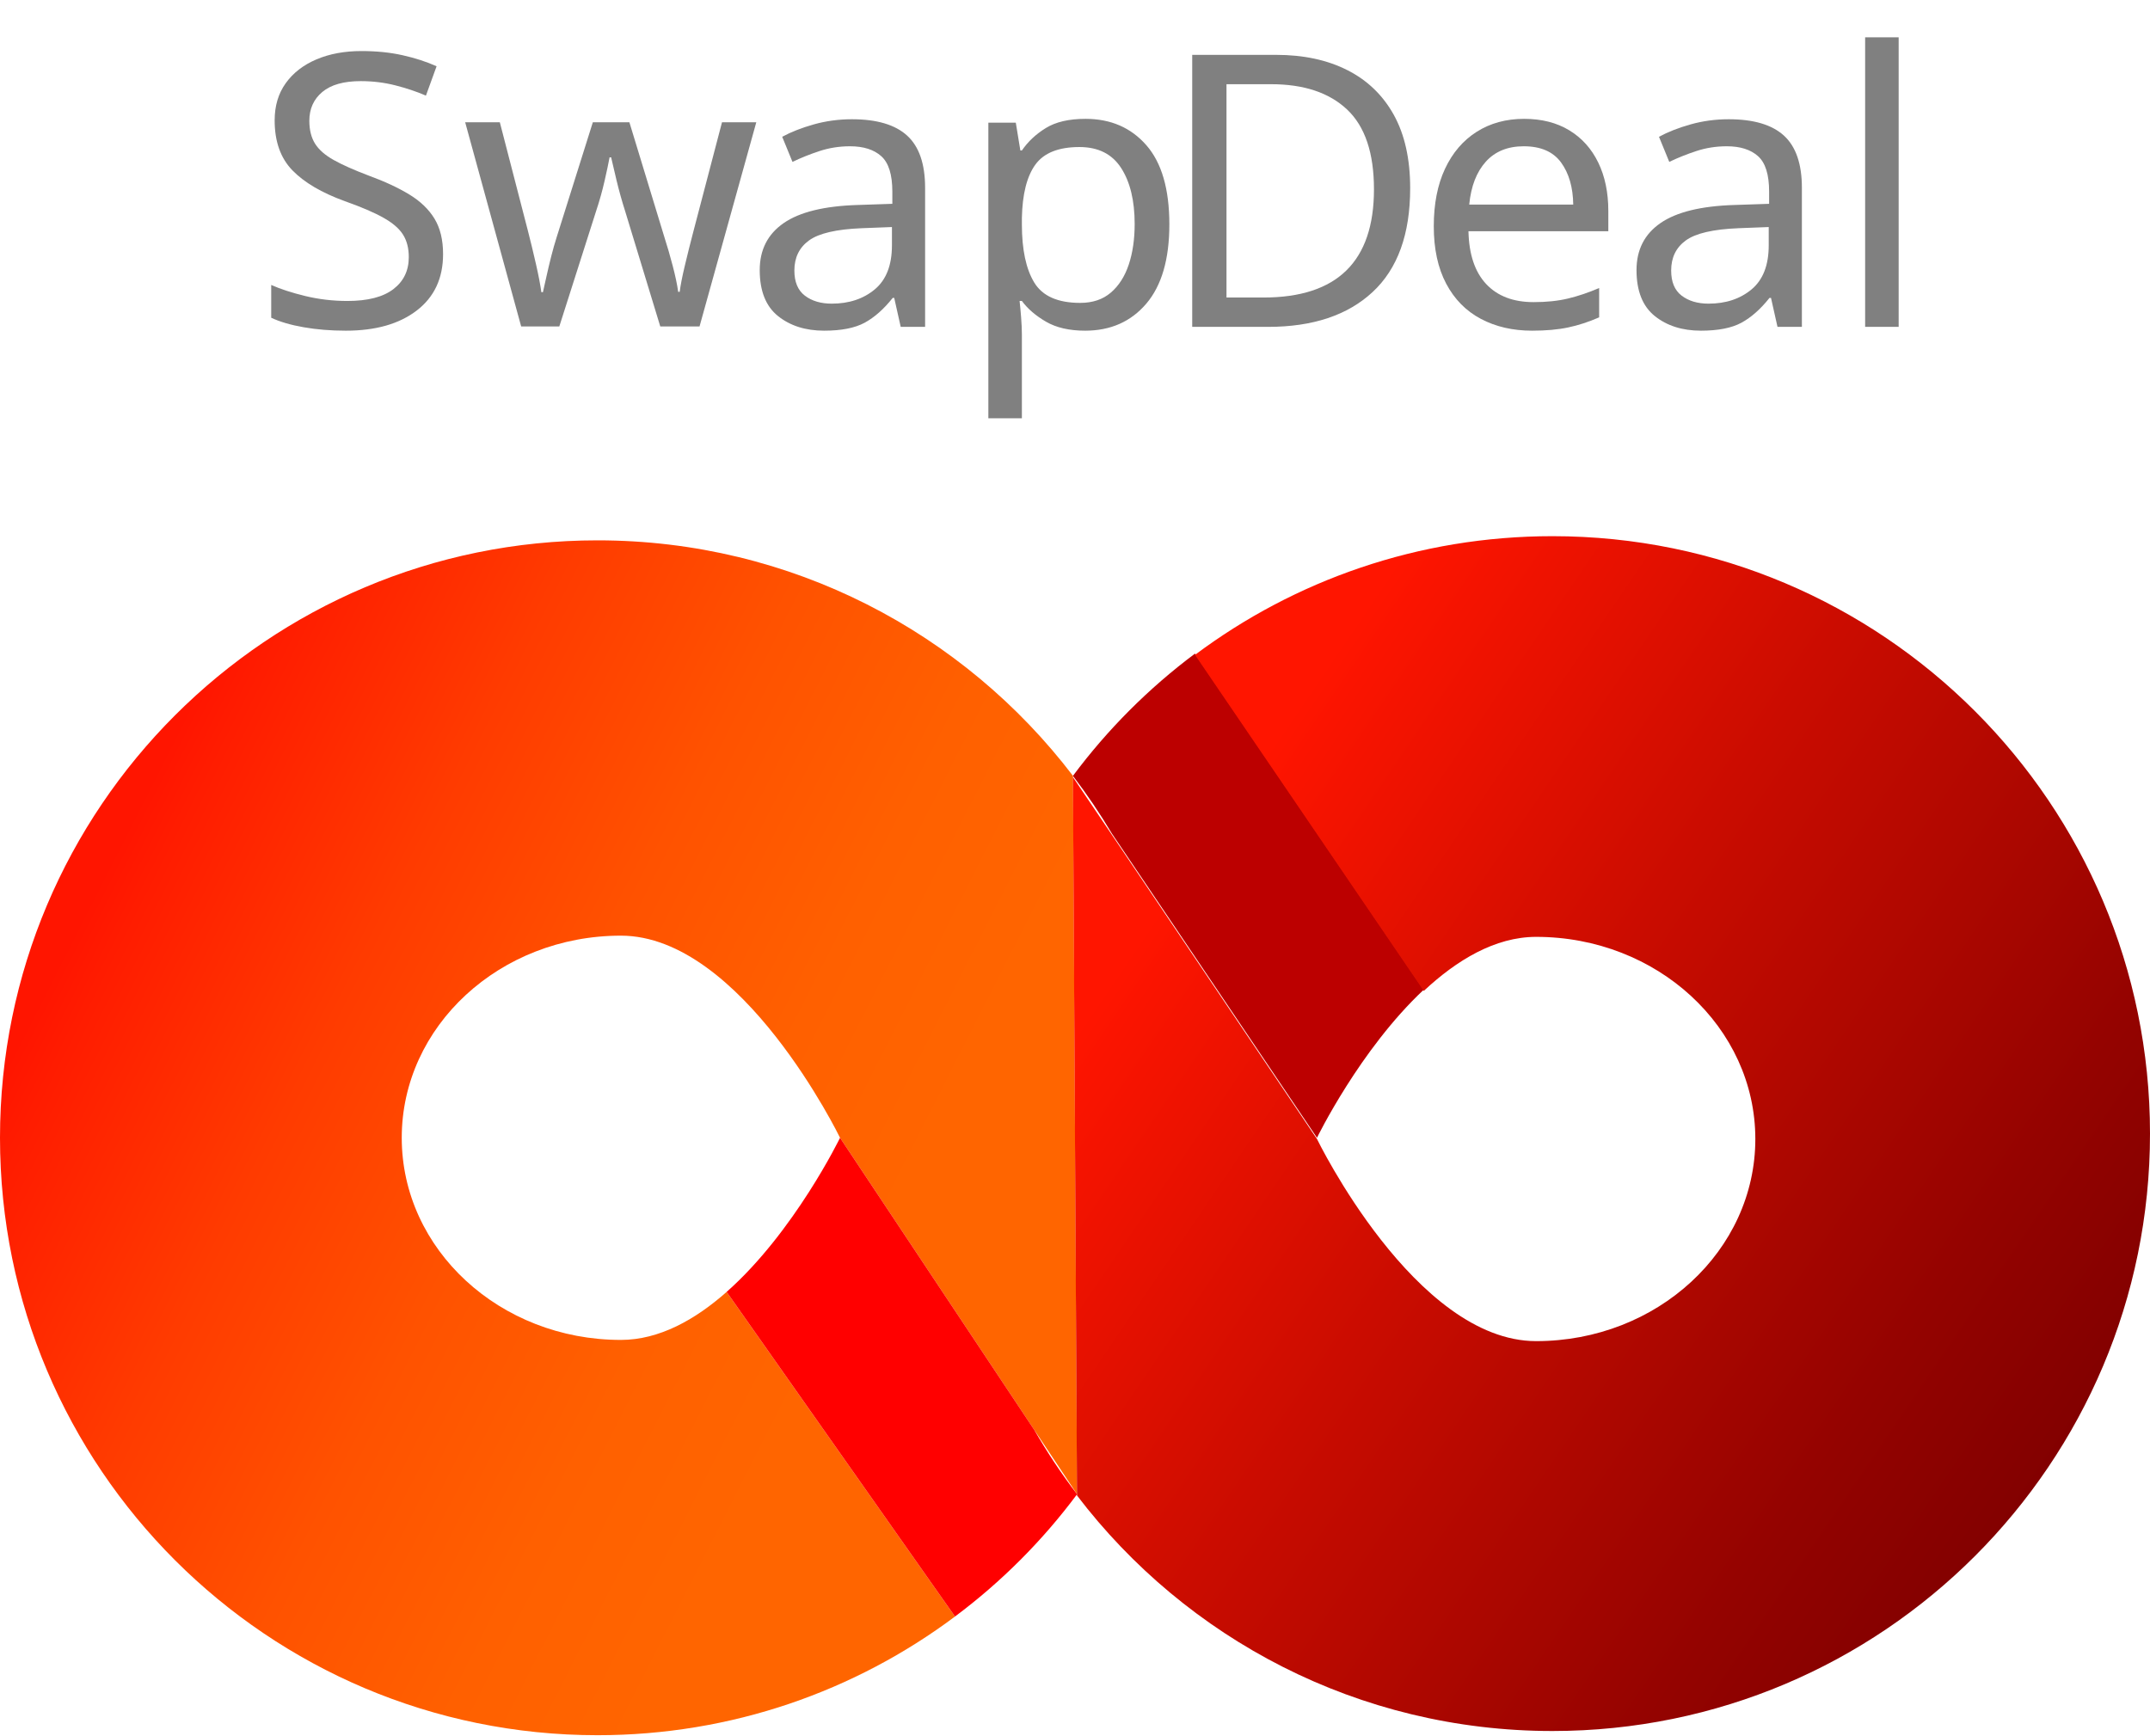
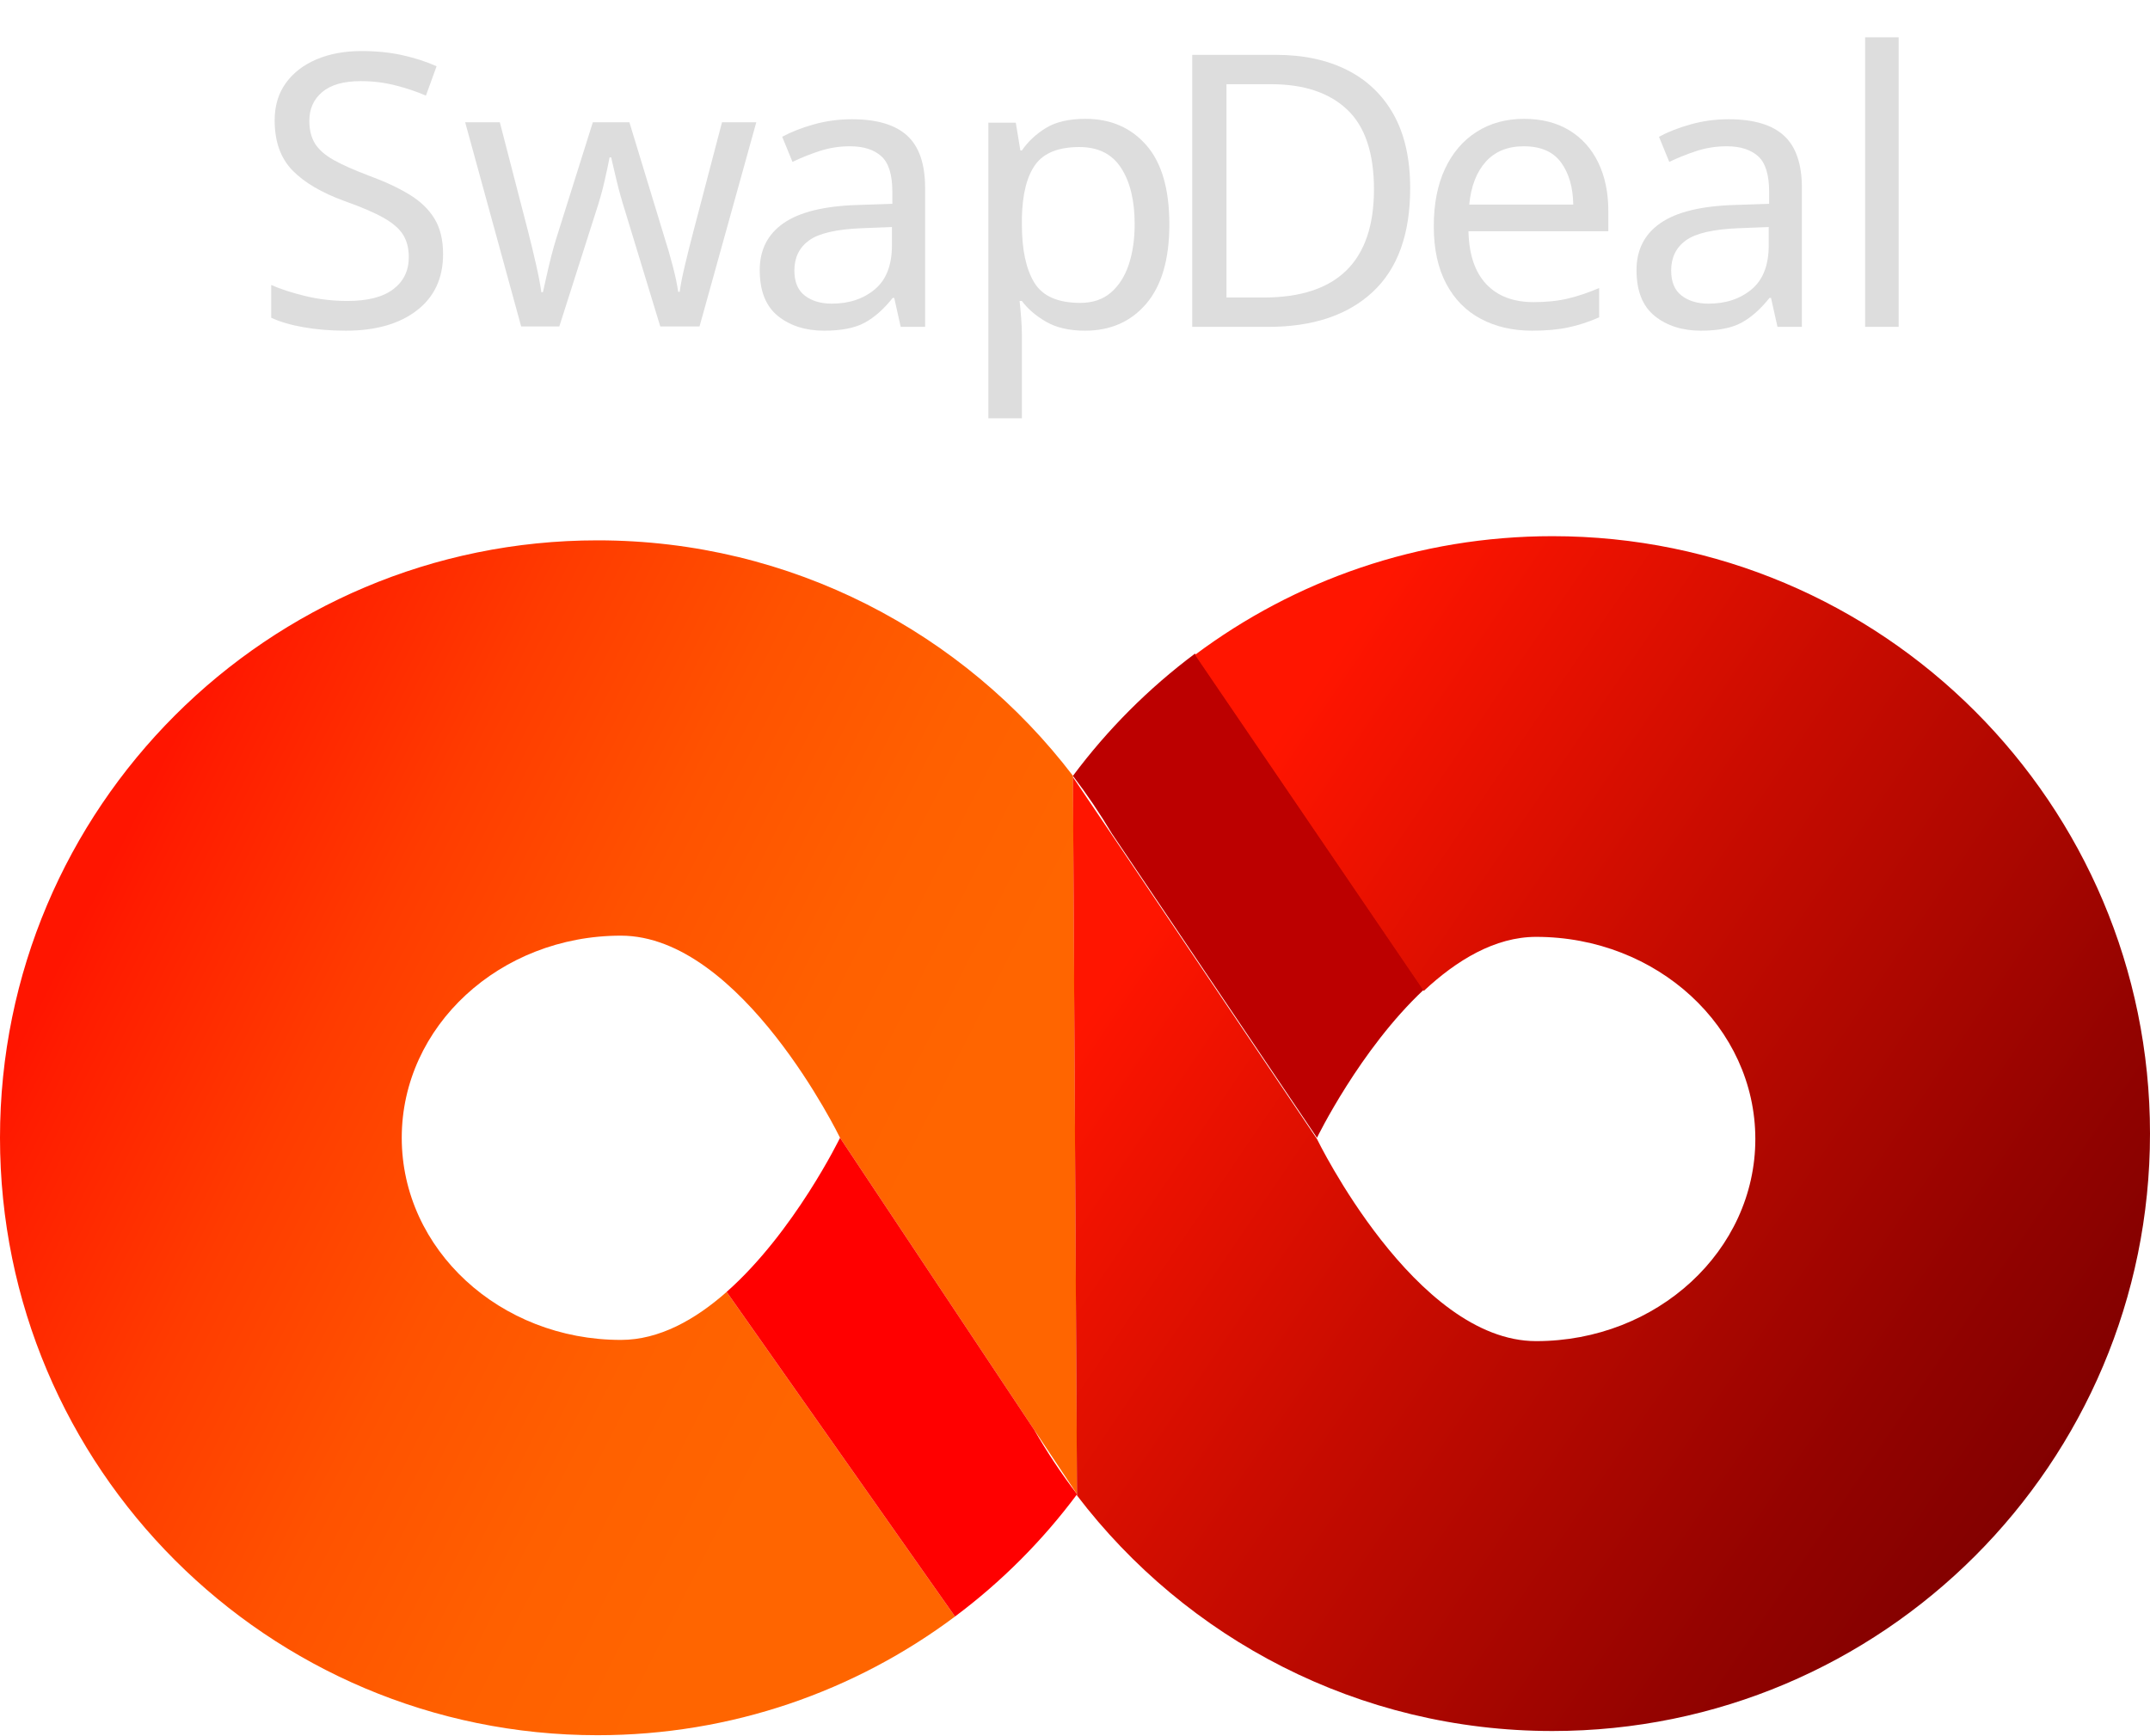
<svg xmlns="http://www.w3.org/2000/svg" id="Capa_1" data-name="Capa 1" viewBox="0 0 926.91 748.23">
  <defs>
    <style>
      .cls-1 {
        letter-spacing: -.01em;
      }

      .cls-2 {
        letter-spacing: 0em;
      }

      .cls-3 {
        fill: url(#Degradado_sin_nombre_3);
      }

      .cls-3, .cls-4, .cls-5, .cls-6 {
        stroke-width: 0px;
      }

      .cls-7 {
-         fill: gray;
+         fill: #ddd;
        font-family: ProductSans-Regular, 'Product Sans';
        font-size: 164.28px;
      }

      .cls-4 {
        fill: red;
      }

      .cls-8 {
        letter-spacing: 0em;
      }

      .cls-5 {
        fill: #bc0000;
      }

      .cls-6 {
        fill: url(#Degradado_sin_nombre_2);
      }
    </style>
    <linearGradient id="Degradado_sin_nombre_3" data-name="Degradado sin nombre 3" x1="42.53" y1="391.42" x2="456.5" y2="181.07" gradientTransform="translate(0 772.74) scale(1 -1)" gradientUnits="userSpaceOnUse">
      <stop offset="0" stop-color="#ff1500" />
      <stop offset=".04" stop-color="#ff1c00" />
      <stop offset=".25" stop-color="#ff3b00" />
      <stop offset=".45" stop-color="#ff5200" />
      <stop offset=".64" stop-color="#ff6000" />
      <stop offset=".8" stop-color="#ff6500" />
    </linearGradient>
    <linearGradient id="Degradado_sin_nombre_2" data-name="Degradado sin nombre 2" x1="508.52" y1="393.22" x2="892.55" y2="132.16" gradientTransform="translate(0 772.74) scale(1 -1)" gradientUnits="userSpaceOnUse">
      <stop offset="0" stop-color="#ff1500" />
      <stop offset=".38" stop-color="#ca0c00" />
      <stop offset=".8" stop-color="#940300" />
      <stop offset="1" stop-color="maroon" />
    </linearGradient>
  </defs>
  <path class="cls-3" d="m464.35,644.33l-18.49-27.81-.04-.05-83.66-125.85s-42.3-87.16-94.48-87.16-94.48,39.02-94.48,87.16,42.3,87.16,94.48,87.16c16.54,0,32.07-8.74,45.59-20.7l98.45,139.98c-42.99,32.14-96.31,51.17-154.11,51.17-142.28,0-257.61-115.34-257.61-257.62S115.33,233,257.61,233c83.6,0,157.92,39.83,204.98,101.56l1.76,309.77h0Z" />
  <path class="cls-4" d="m464.35,644.33c-14.9,20.02-32.64,37.8-52.63,52.72l-98.45-139.98c29.14-25.77,48.89-66.45,48.89-66.45l83.66,125.85.04.05c5.57,9.68,11.74,18.98,18.49,27.81h0Z" />
  <path class="cls-5" d="m613.82,426.76c-27.58,25.82-46.04,63.85-46.04,63.85l-88.41-131.15c-5.14-8.64-10.74-16.95-16.81-24.9,14.9-20,32.64-37.78,52.63-52.72l98.63,144.92Z" />
  <path class="cls-6" d="m926.91,488.81c0,142.28-115.35,257.61-257.61,257.61-83.62,0-157.92-39.83-204.98-101.56l-1.76-309.77,16.81,24.9,88.41,131.15s42.3,87.16,94.48,87.16,94.5-39.02,94.5-87.16-42.3-87.16-94.5-87.16c-17.7,0-34.28,10.06-48.44,23.31l-98.63-144.92c42.97-32.14,96.31-51.17,154.11-51.17,142.26,0,257.61,115.35,257.61,257.61Z" />
  <text class="cls-7" transform="translate(108.55 140.95)">
    <tspan class="cls-8" x="0" y="0">Sw</tspan>
    <tspan x="211.42" y="0">ap</tspan>
    <tspan class="cls-1" x="389.5" y="0">D</tspan>
    <tspan class="cls-2" x="500.55" y="0">e</tspan>
    <tspan x="589.42" y="0">al</tspan>
  </text>
</svg>
